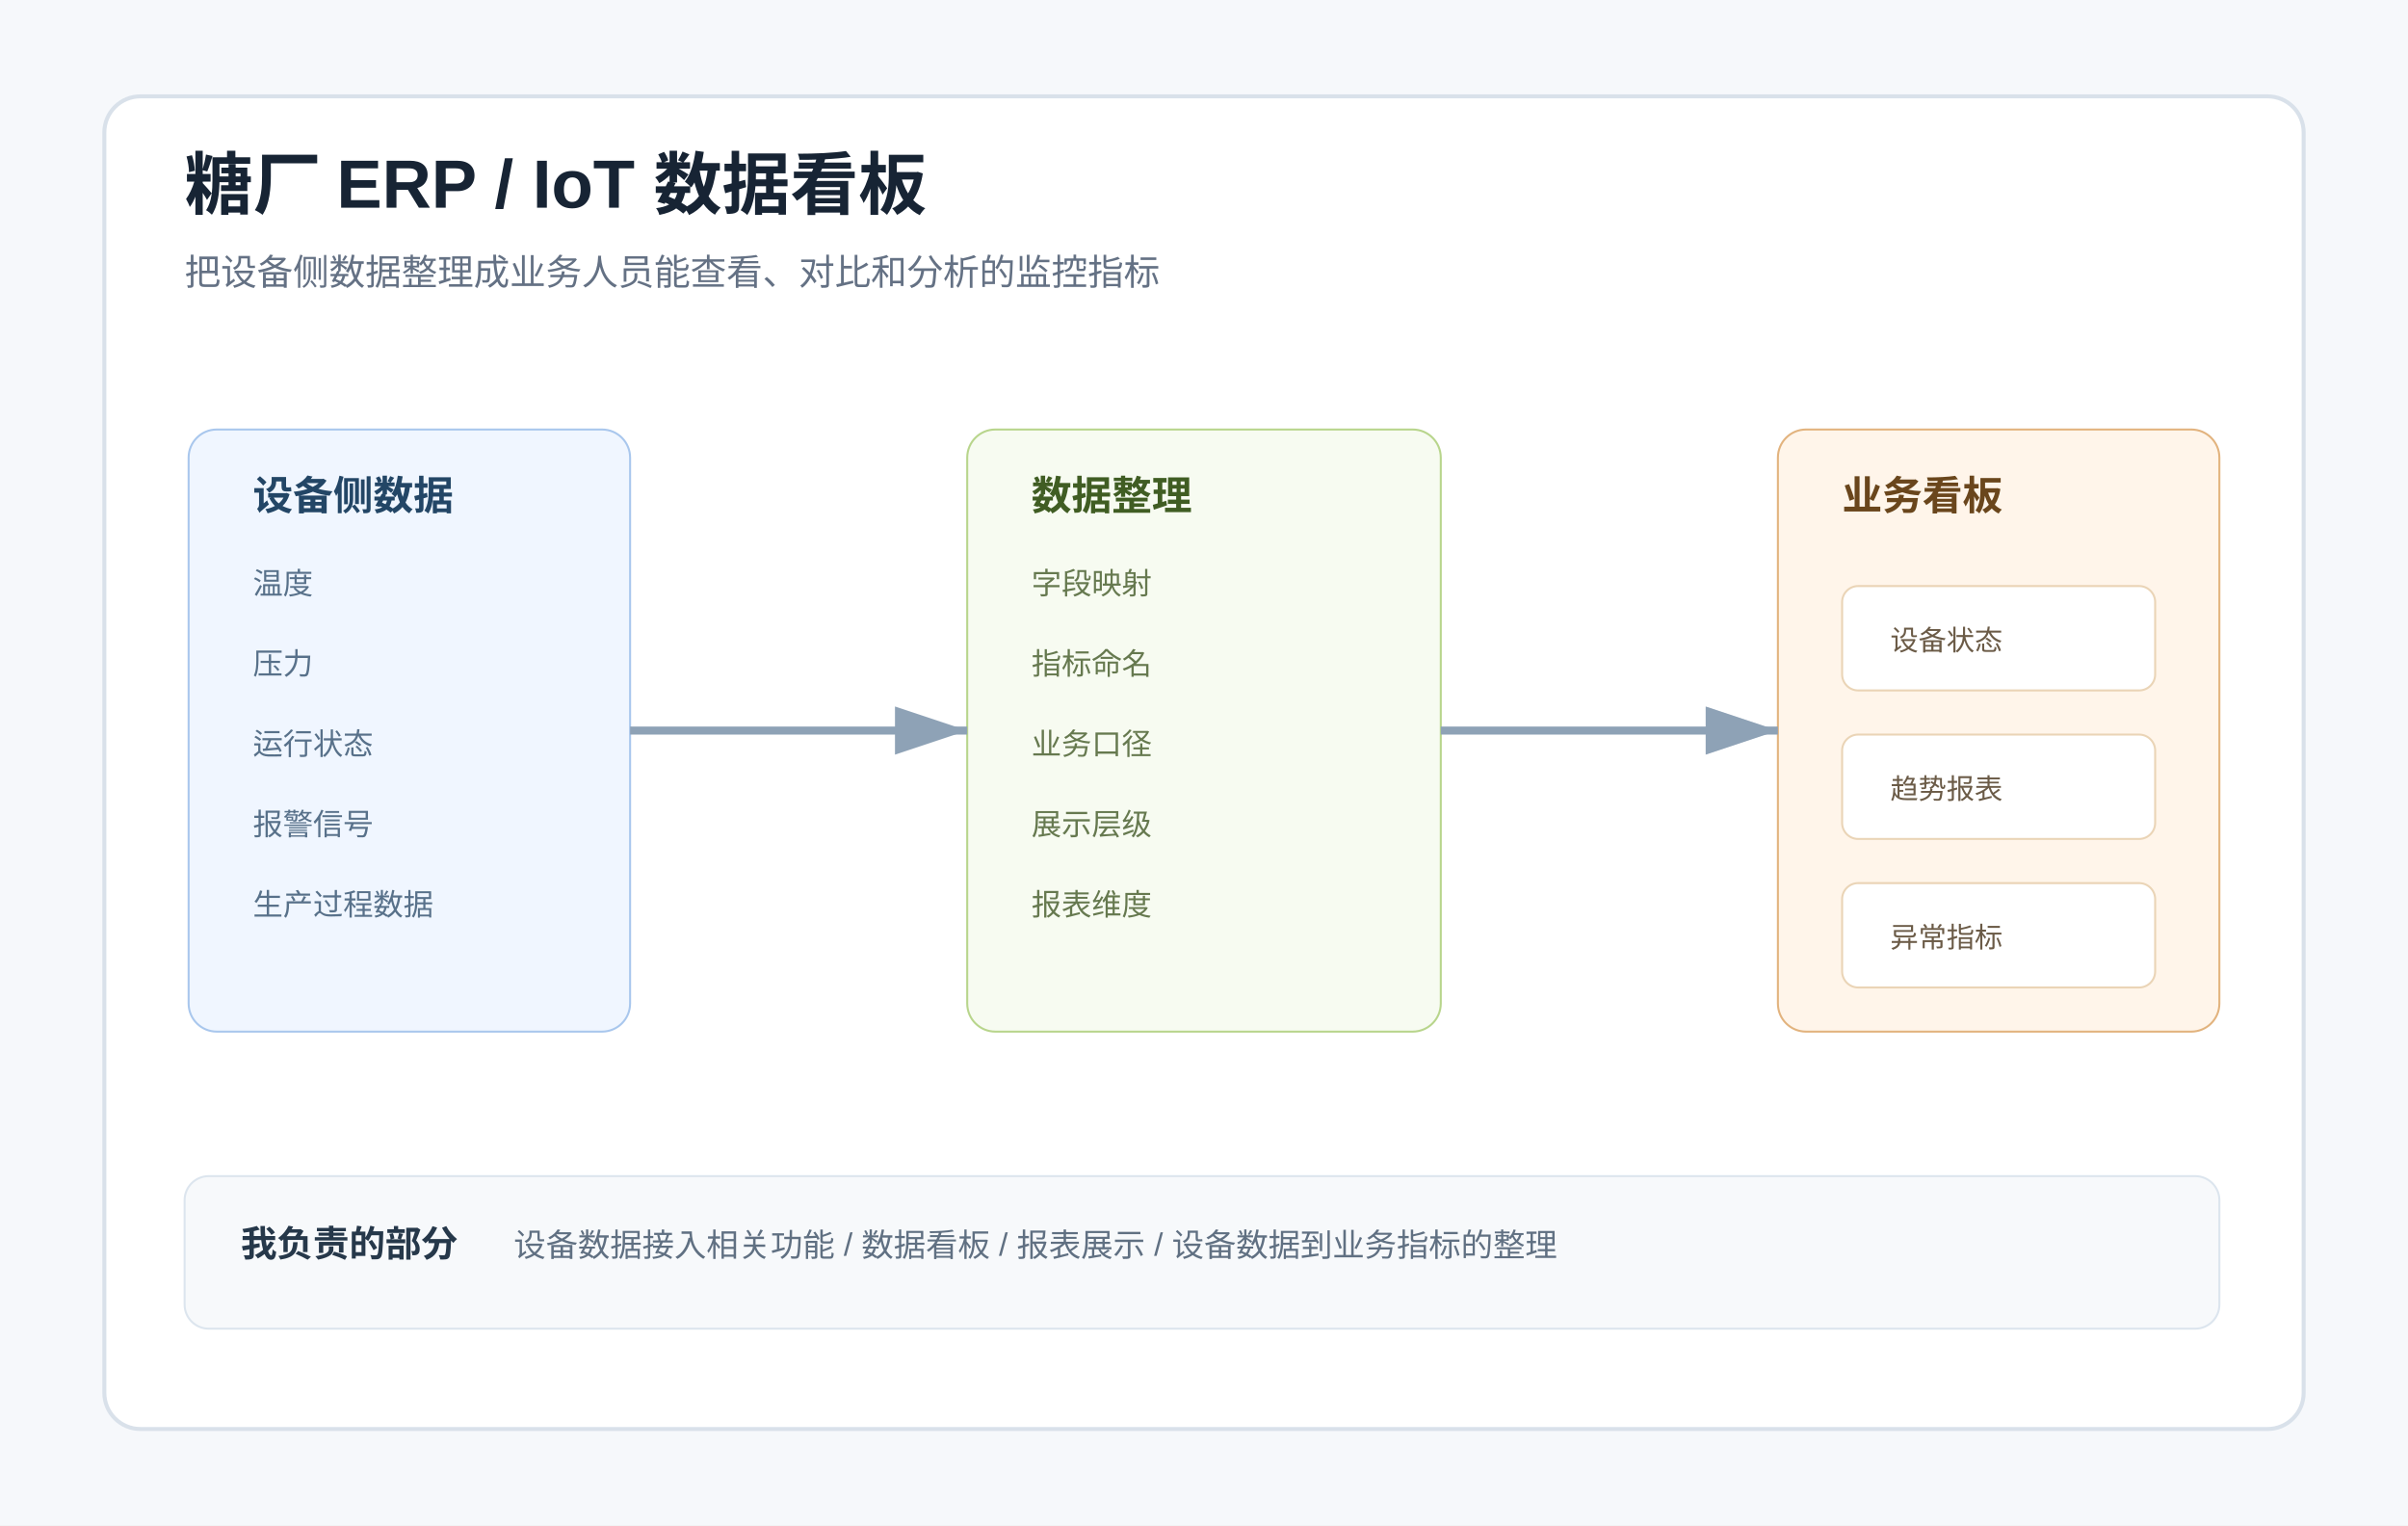
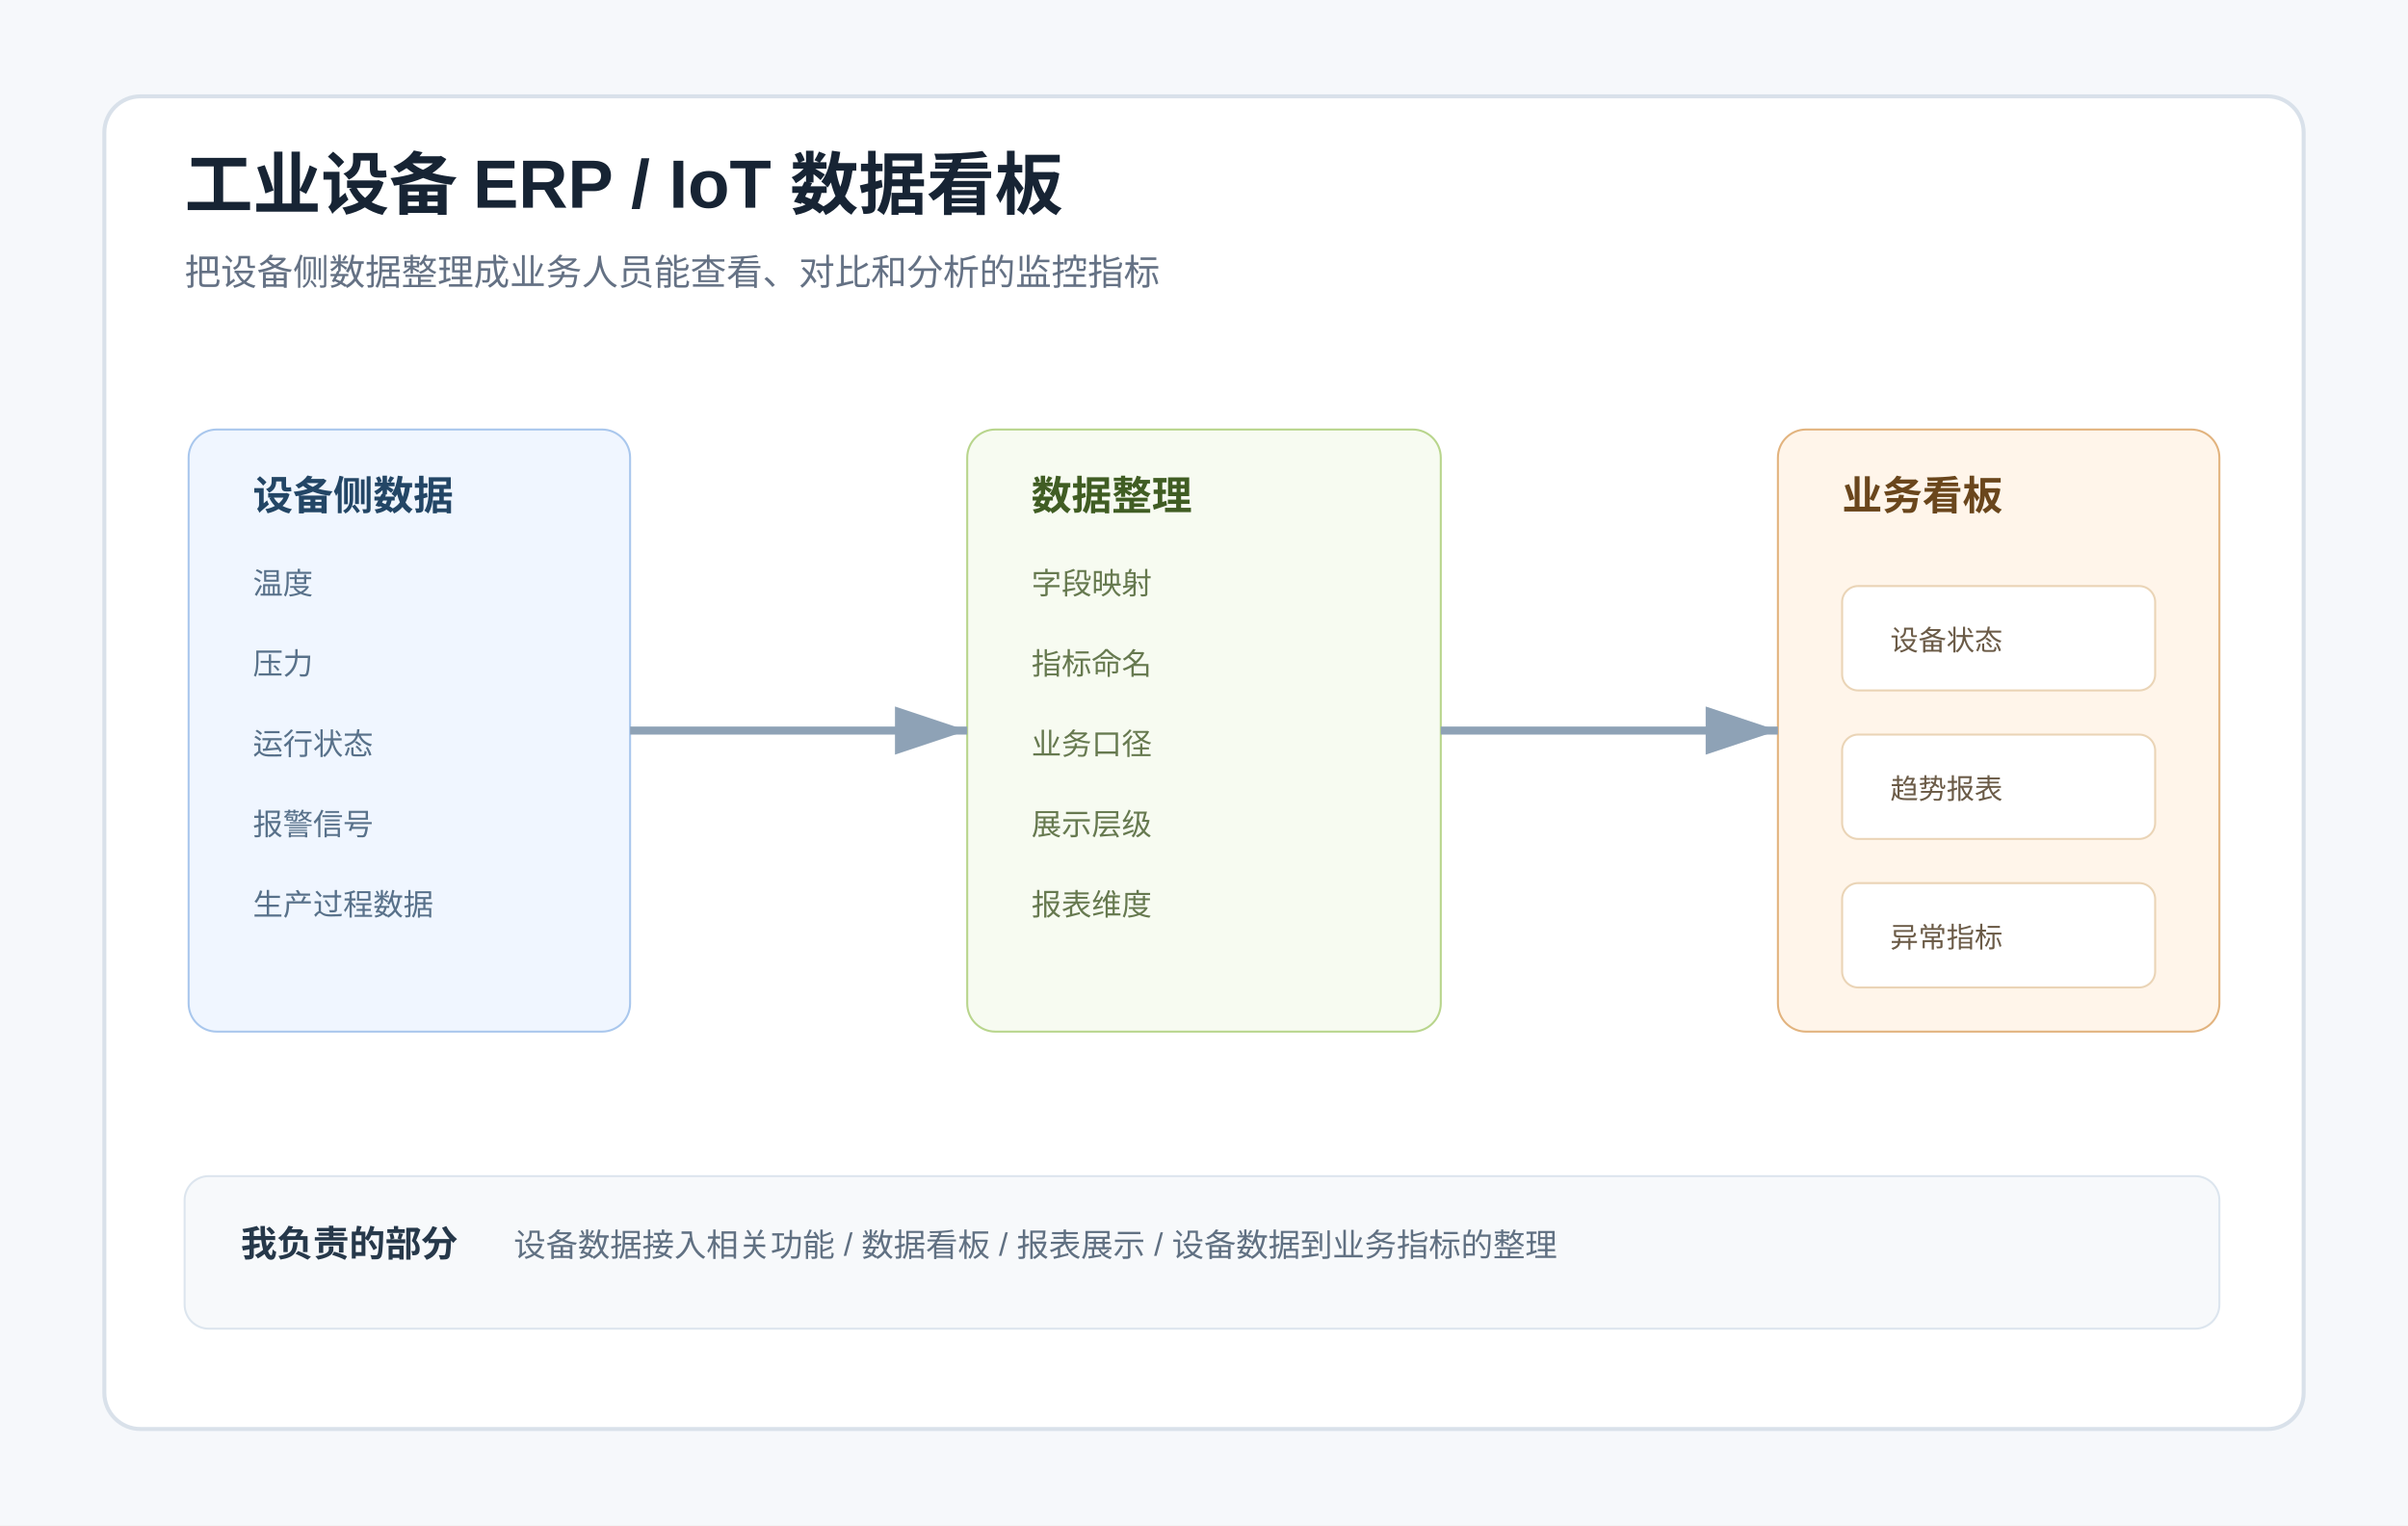
<svg xmlns="http://www.w3.org/2000/svg" width="1200" height="760" viewBox="0 0 1200 760" role="img" aria-labelledby="title desc">
  <rect width="1200" height="760" fill="#f6f8fb" />
  <rect x="52" y="48" width="1096" height="664" rx="18" fill="#ffffff" stroke="#d9e1ea" stroke-width="2" />
-   <text x="92" y="104" fill="#172434" font-family="Arial, sans-serif" font-size="34" font-weight="700">糖厂 ERP / IoT 数据看板</text>
+   <text x="92" y="104" fill="#172434" font-family="Arial, sans-serif" font-size="34" font-weight="700">工业设备 ERP / IoT 数据看板</text>
  <text x="92" y="142" fill="#647184" font-family="Arial, sans-serif" font-size="18">把设备侧数据整理成业务人员能查看、对比和分析的监控指标</text>
  <g font-family="Arial, sans-serif">
    <rect x="94" y="214" width="220" height="300" rx="14" fill="#f0f6ff" stroke="#a9c7ed" />
    <text x="126" y="254" fill="#234666" font-size="20" font-weight="700">设备侧数据</text>
    <text x="126" y="296" fill="#58718a" font-size="15">温度</text>
    <text x="126" y="336" fill="#58718a" font-size="15">压力</text>
    <text x="126" y="376" fill="#58718a" font-size="15">运行状态</text>
    <text x="126" y="416" fill="#58718a" font-size="15">报警信号</text>
    <text x="126" y="456" fill="#58718a" font-size="15">生产过程数据</text>
    <rect x="482" y="214" width="236" height="300" rx="14" fill="#f7fbf1" stroke="#b8d58c" />
    <text x="514" y="254" fill="#405d23" font-size="20" font-weight="700">数据整理</text>
    <text x="514" y="296" fill="#66794f" font-size="15">字段映射</text>
    <text x="514" y="336" fill="#66794f" font-size="15">指标命名</text>
    <text x="514" y="376" fill="#66794f" font-size="15">业务口径</text>
    <text x="514" y="416" fill="#66794f" font-size="15">展示层级</text>
    <text x="514" y="456" fill="#66794f" font-size="15">报表维度</text>
    <rect x="886" y="214" width="220" height="300" rx="14" fill="#fff5ea" stroke="#e2b37e" />
    <text x="918" y="254" fill="#6a461c" font-size="20" font-weight="700">业务看板</text>
    <rect x="918" y="292" width="156" height="52" rx="8" fill="#ffffff" stroke="#ead4b6" />
    <text x="942" y="324" fill="#6b5b47" font-size="14">设备状态</text>
    <rect x="918" y="366" width="156" height="52" rx="8" fill="#ffffff" stroke="#ead4b6" />
    <text x="942" y="398" fill="#6b5b47" font-size="14">趋势报表</text>
    <rect x="918" y="440" width="156" height="52" rx="8" fill="#ffffff" stroke="#ead4b6" />
    <text x="942" y="472" fill="#6b5b47" font-size="14">异常指标</text>
  </g>
  <g stroke="#8ea2b6" stroke-width="4" fill="none" marker-end="url(#arrow)">
    <path d="M314 364 H482" />
    <path d="M718 364 H886" />
  </g>
  <defs>
    <marker id="arrow" markerWidth="10" markerHeight="10" refX="9" refY="3" orient="auto" markerUnits="strokeWidth">
      <path d="M0,0 L0,6 L9,3 z" fill="#8ea2b6" />
    </marker>
  </defs>
  <rect x="92" y="586" width="1014" height="76" rx="12" fill="#f7f9fb" stroke="#dce5ee" />
  <text x="120" y="626" fill="#26384a" font-family="Arial, sans-serif" font-size="18" font-weight="700">我负责的部分</text>
  <text x="256" y="626" fill="#607082" font-family="Arial, sans-serif" font-size="16">设备数据接入相关功能 / 数据看板 / 报表展示 / 设备数据到业务指标的整理</text>
</svg>
